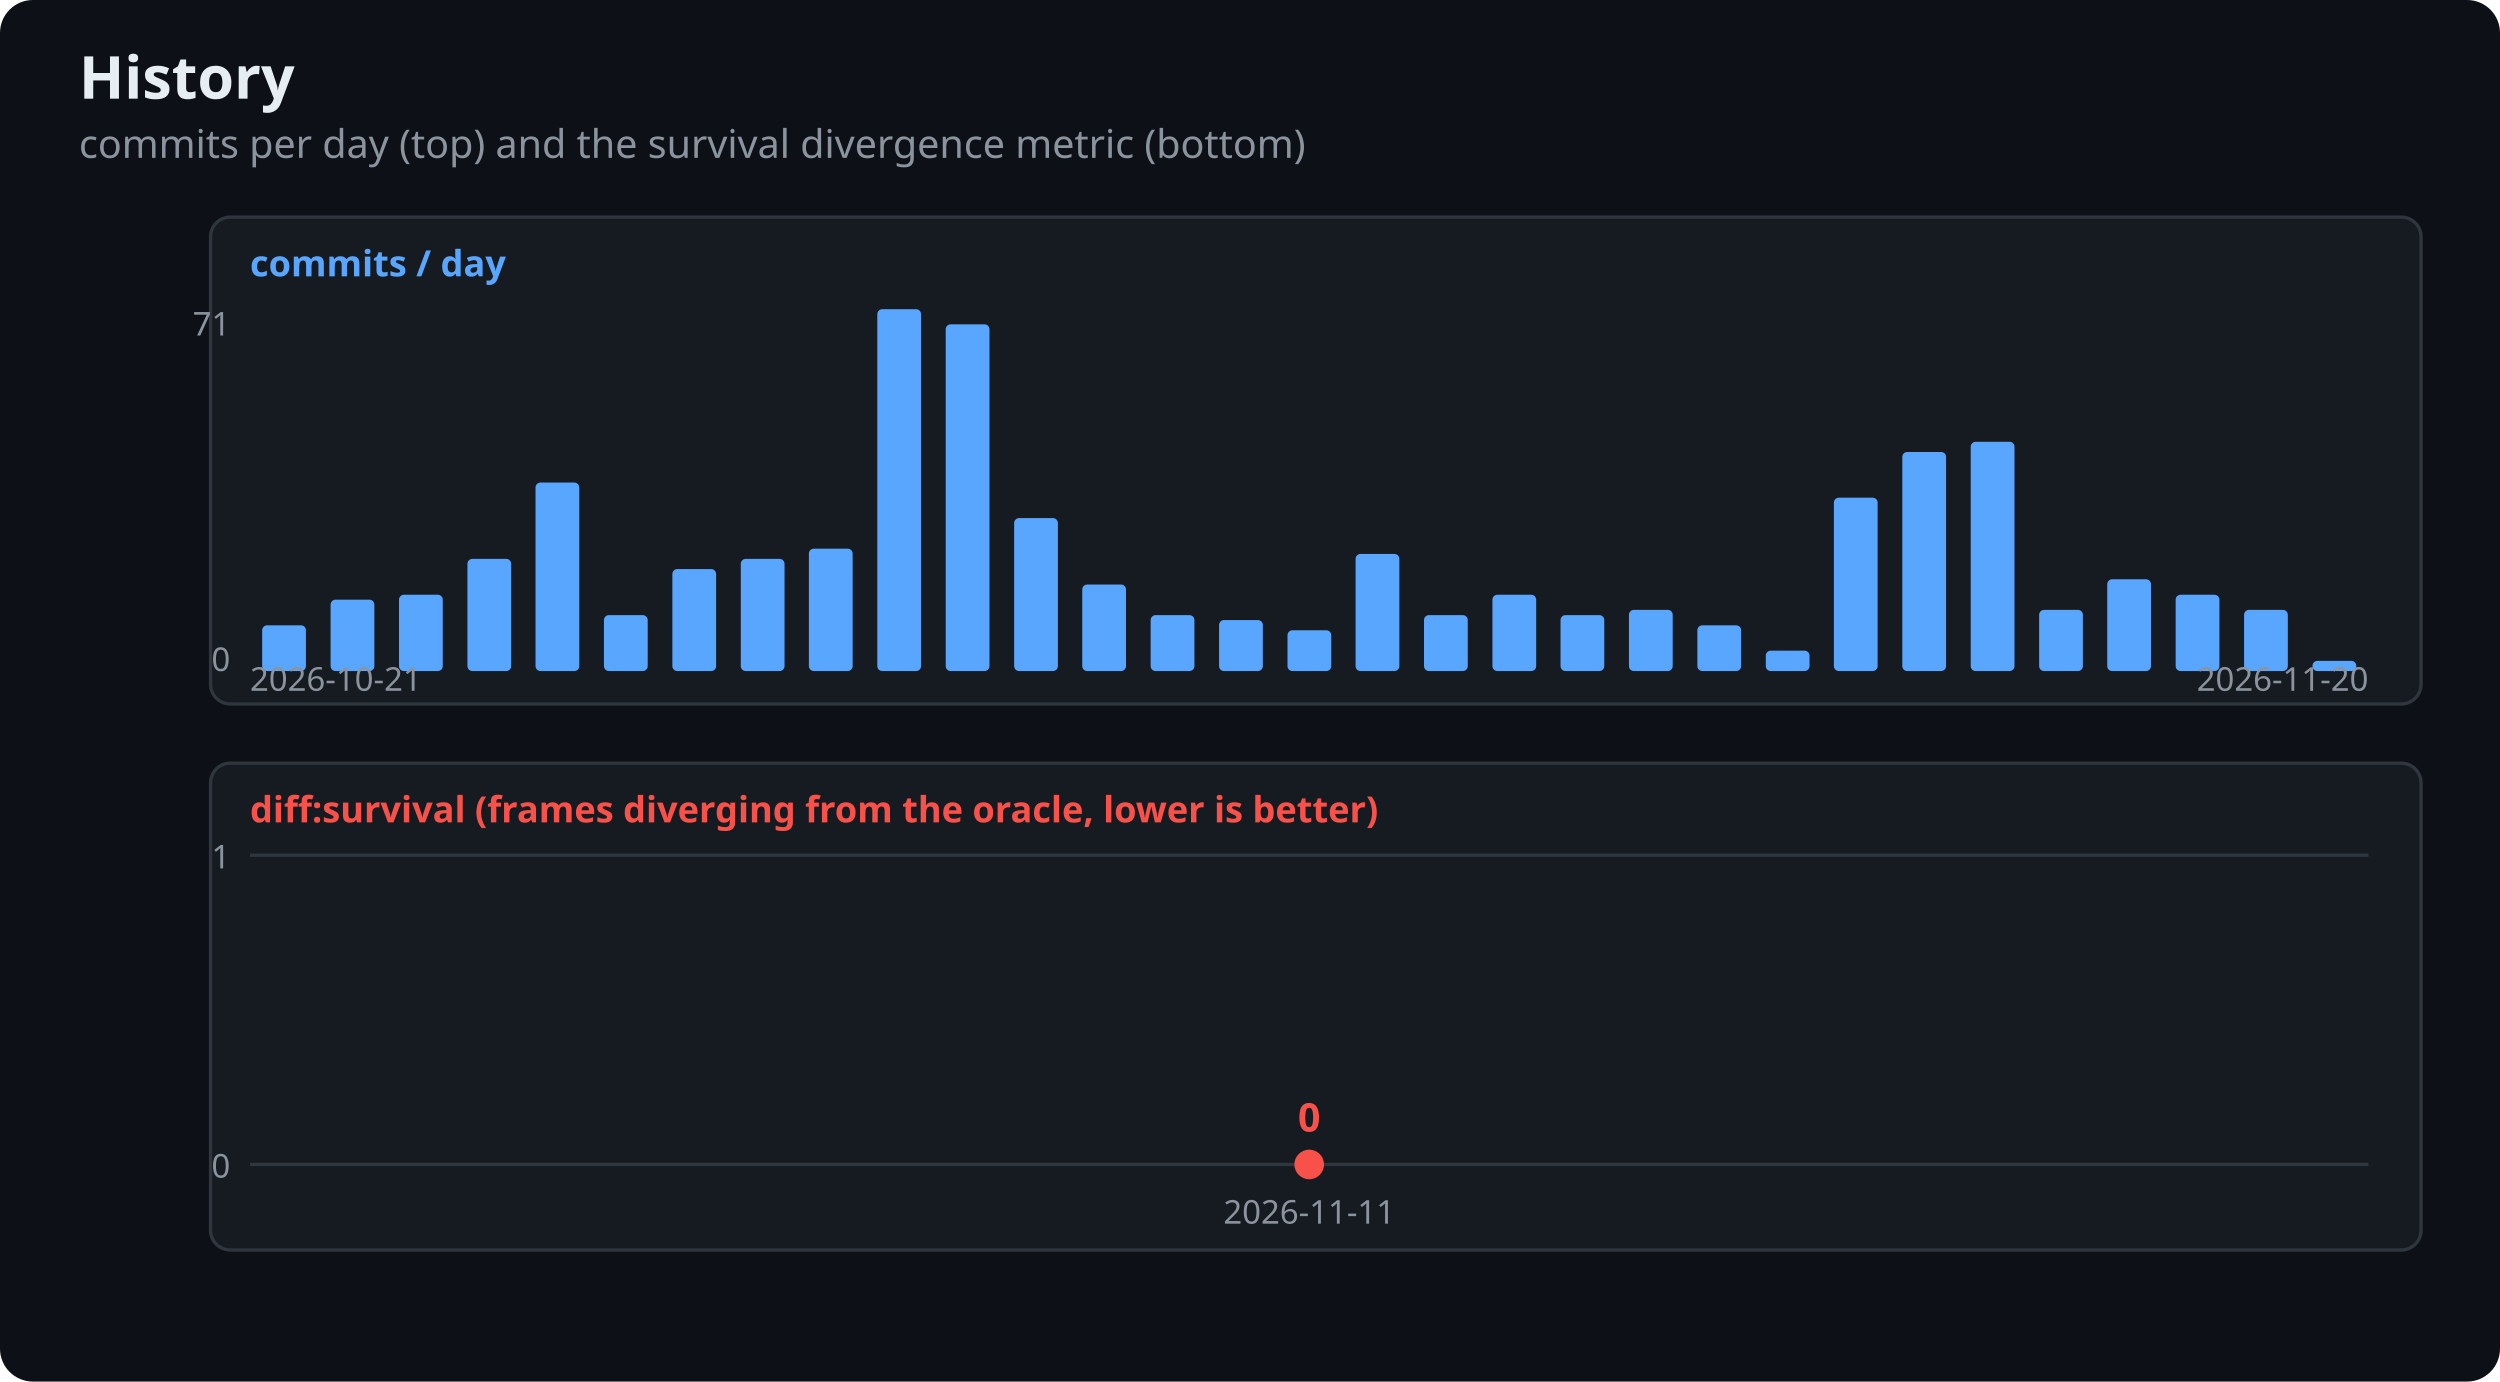
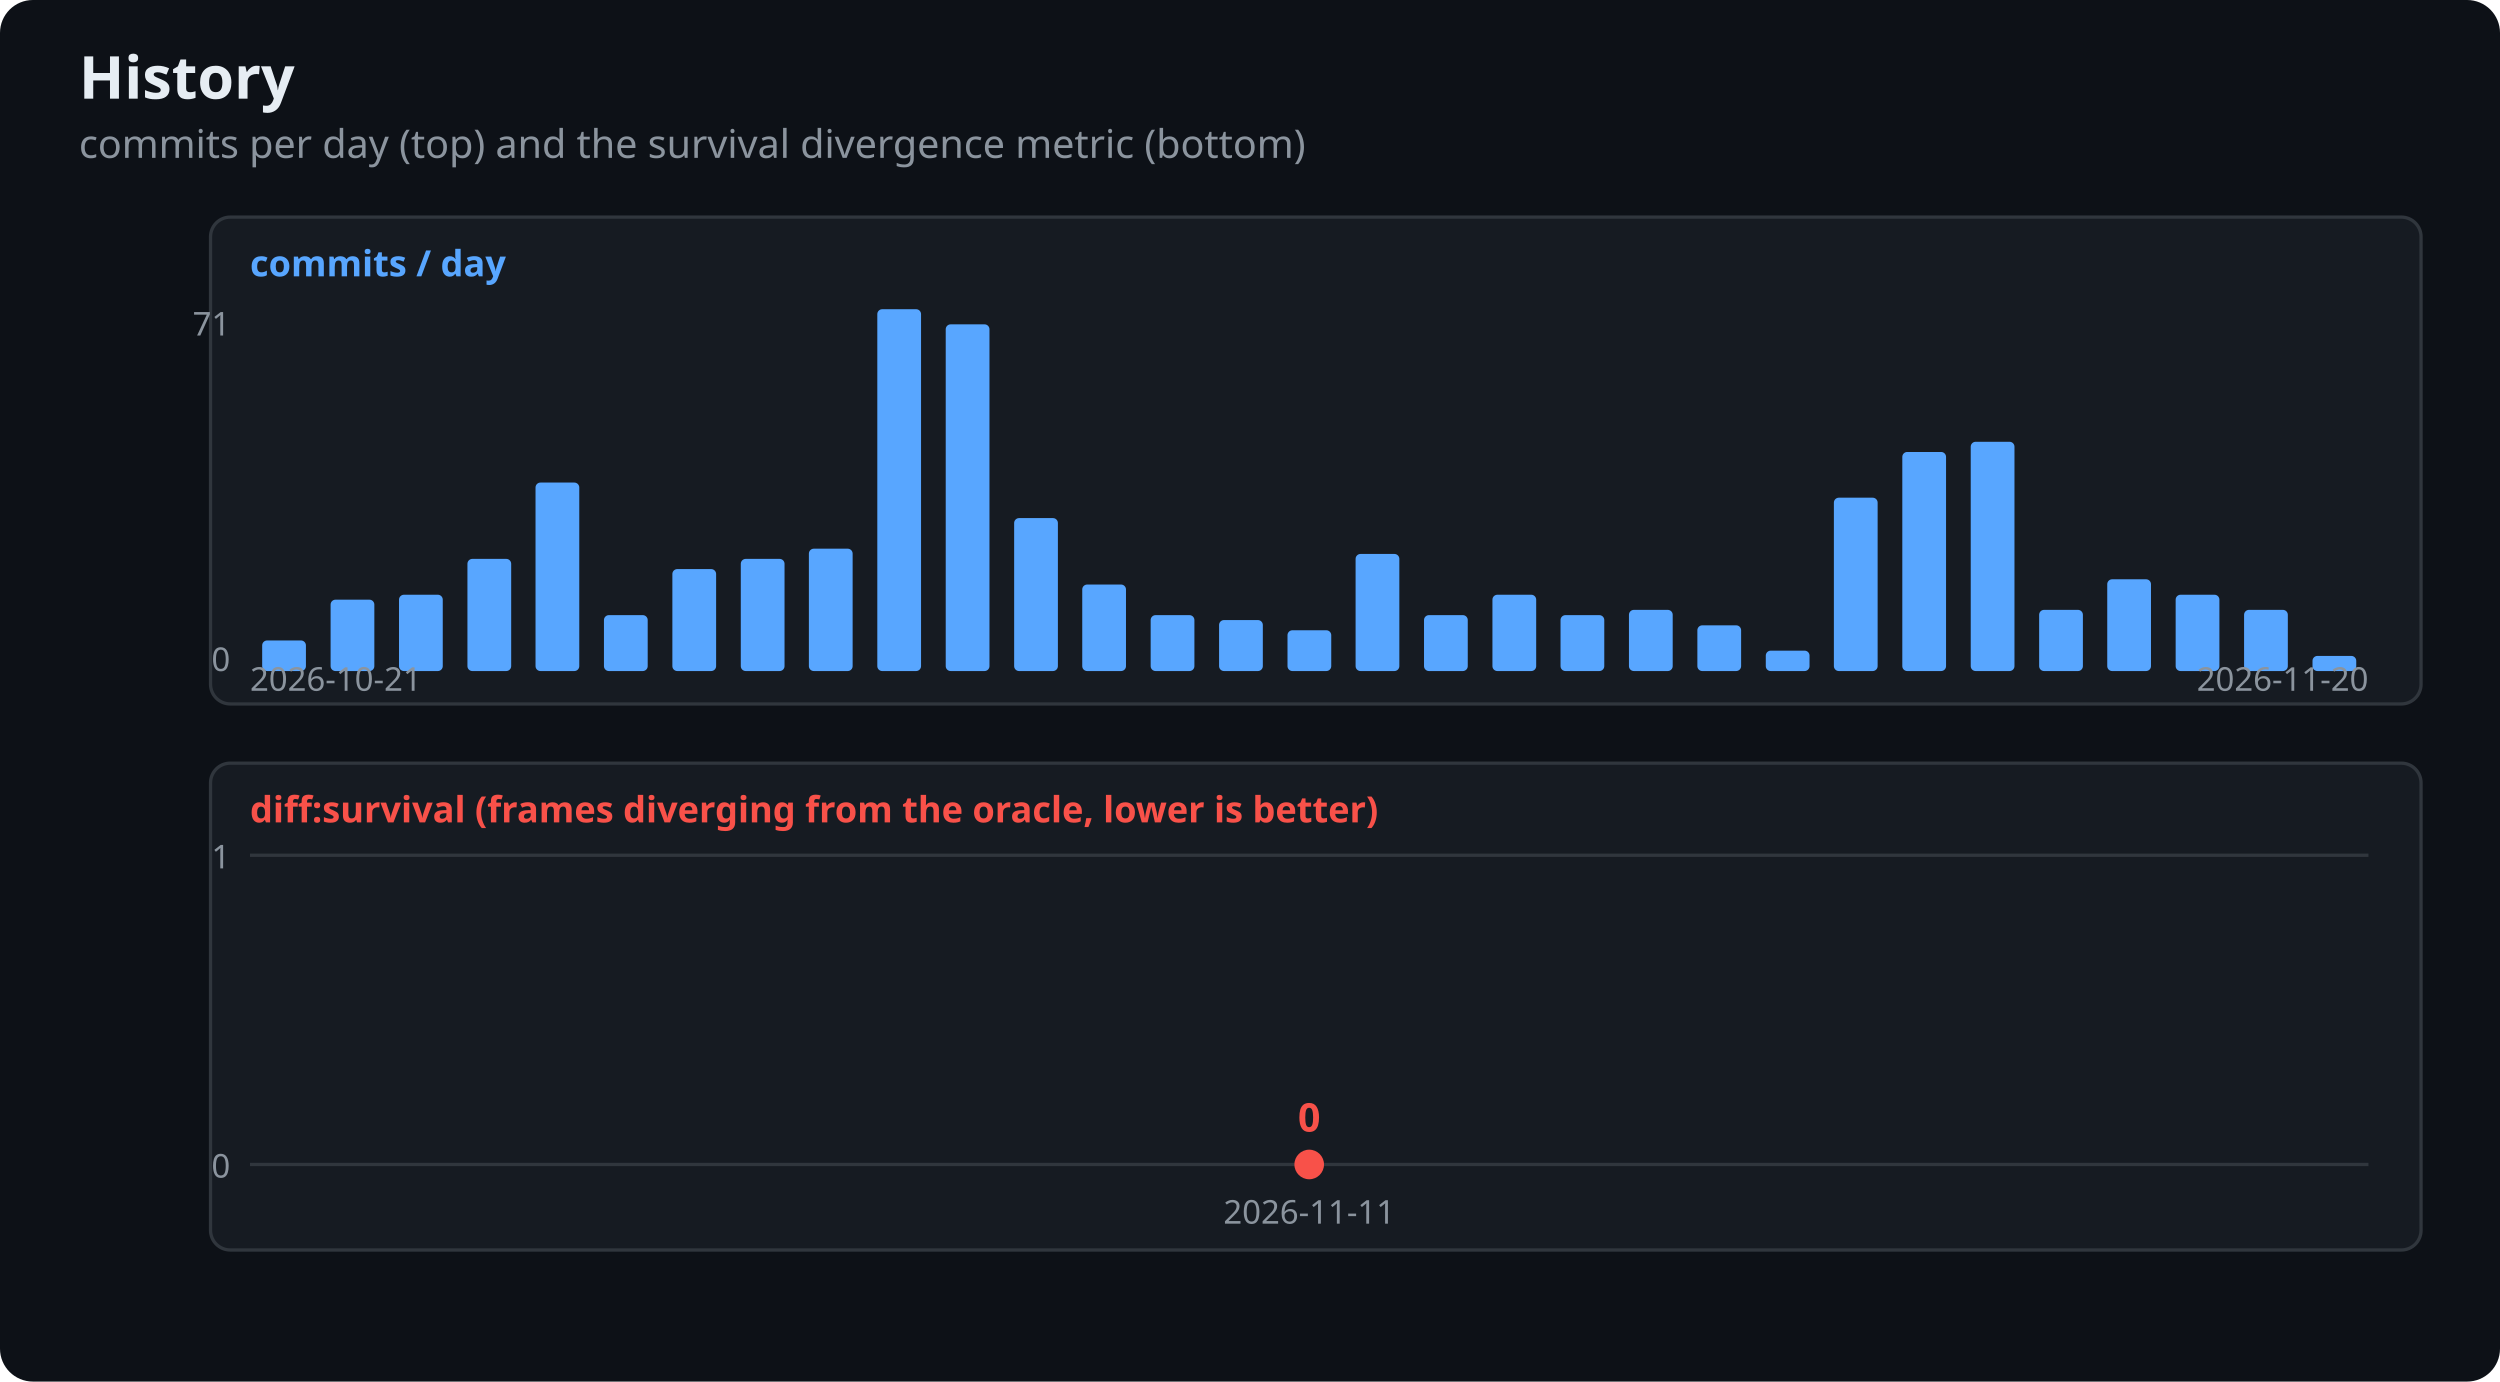
<svg xmlns="http://www.w3.org/2000/svg" width="760" height="420" viewBox="0 0 760 420" font-family="Segoe UI,Ubuntu,sans-serif">
  <rect width="760" height="420" rx="10" fill="#0d1117" />
  <text x="24" y="30" fill="#e6edf3" font-size="18" font-weight="600">History</text>
  <text x="24" y="48" fill="#8b949e" font-size="12">commits per day (top) and the survival divergence metric (bottom)</text>
  <rect x="64" y="66" width="672" height="148" fill="#161b22" stroke="#30363d" rx="6" />
  <text x="76" y="84" fill="#58a6ff" font-size="11" font-weight="600">commits / day</text>
-   <rect x="79.7" y="190.1" width="13.3" height="13.9" fill="#58a6ff" rx="1.5" />
+   <rect x="79.7" y="194.7" width="13.3" height="9.3" fill="#58a6ff" rx="1.5" />
  <rect x="100.5" y="182.3" width="13.3" height="21.7" fill="#58a6ff" rx="1.5" />
  <rect x="121.3" y="180.8" width="13.3" height="23.2" fill="#58a6ff" rx="1.5" />
  <rect x="142.1" y="169.9" width="13.3" height="34.1" fill="#58a6ff" rx="1.5" />
  <rect x="162.8" y="146.7" width="13.3" height="57.3" fill="#58a6ff" rx="1.5" />
  <rect x="183.6" y="187.0" width="13.3" height="17.0" fill="#58a6ff" rx="1.5" />
  <rect x="204.4" y="173.0" width="13.3" height="31.0" fill="#58a6ff" rx="1.5" />
  <rect x="225.2" y="169.9" width="13.3" height="34.1" fill="#58a6ff" rx="1.5" />
  <rect x="245.9" y="166.8" width="13.3" height="37.2" fill="#58a6ff" rx="1.5" />
  <rect x="266.7" y="94.0" width="13.3" height="110.0" fill="#58a6ff" rx="1.5" />
  <rect x="287.5" y="98.6" width="13.3" height="105.4" fill="#58a6ff" rx="1.5" />
  <rect x="308.3" y="157.5" width="13.3" height="46.5" fill="#58a6ff" rx="1.5" />
  <rect x="329.0" y="177.7" width="13.3" height="26.3" fill="#58a6ff" rx="1.5" />
  <rect x="349.8" y="187.0" width="13.3" height="17.0" fill="#58a6ff" rx="1.5" />
  <rect x="370.6" y="188.5" width="13.3" height="15.5" fill="#58a6ff" rx="1.5" />
  <rect x="391.4" y="191.6" width="13.3" height="12.4" fill="#58a6ff" rx="1.5" />
  <rect x="412.1" y="168.4" width="13.3" height="35.6" fill="#58a6ff" rx="1.5" />
  <rect x="432.9" y="187.0" width="13.3" height="17.0" fill="#58a6ff" rx="1.5" />
  <rect x="453.7" y="180.8" width="13.3" height="23.2" fill="#58a6ff" rx="1.5" />
  <rect x="474.4" y="187.0" width="13.3" height="17.0" fill="#58a6ff" rx="1.5" />
  <rect x="495.2" y="185.4" width="13.3" height="18.6" fill="#58a6ff" rx="1.5" />
  <rect x="516.0" y="190.1" width="13.3" height="13.9" fill="#58a6ff" rx="1.5" />
  <rect x="536.8" y="197.8" width="13.3" height="6.2" fill="#58a6ff" rx="1.5" />
  <rect x="557.5" y="151.3" width="13.3" height="52.7" fill="#58a6ff" rx="1.5" />
  <rect x="578.3" y="137.4" width="13.3" height="66.6" fill="#58a6ff" rx="1.5" />
  <rect x="599.1" y="134.3" width="13.3" height="69.7" fill="#58a6ff" rx="1.5" />
  <rect x="619.9" y="185.4" width="13.3" height="18.6" fill="#58a6ff" rx="1.5" />
  <rect x="640.6" y="176.1" width="13.3" height="27.9" fill="#58a6ff" rx="1.5" />
  <rect x="661.4" y="180.8" width="13.3" height="23.2" fill="#58a6ff" rx="1.5" />
  <rect x="682.2" y="185.4" width="13.3" height="18.6" fill="#58a6ff" rx="1.5" />
-   <rect x="703.0" y="200.9" width="13.3" height="3.1" fill="#58a6ff" rx="1.5" />
+   <rect x="703.0" y="199.4" width="13.3" height="4.6" fill="#58a6ff" rx="1.5" />
  <text x="70" y="102" fill="#8b949e" font-size="10" text-anchor="end">71</text>
  <text x="70" y="204" fill="#8b949e" font-size="10" text-anchor="end">0</text>
  <text x="76" y="210" fill="#8b949e" font-size="10">2026-10-21</text>
  <text x="720" y="210" fill="#8b949e" font-size="10" text-anchor="end">2026-11-20</text>
  <rect x="64" y="232" width="672" height="148" fill="#161b22" stroke="#30363d" rx="6" />
  <text x="76" y="250" fill="#f85149" font-size="11" font-weight="600">diff:survival (frames diverging from the oracle, lower is better)</text>
  <line x1="76" y1="354.0" x2="720" y2="354.0" stroke="#30363d" stroke-width="1" />
  <text x="70" y="358.0" fill="#8b949e" font-size="10" text-anchor="end">0</text>
  <line x1="76" y1="260.0" x2="720" y2="260.0" stroke="#30363d" stroke-width="1" />
  <text x="70" y="264.0" fill="#8b949e" font-size="10" text-anchor="end">1</text>
  <circle cx="398.0" cy="354.0" r="4.5" fill="#f85149" />
  <text x="398.0" y="344.0" fill="#f85149" font-size="12" font-weight="600" text-anchor="middle">0</text>
  <text x="398.0" y="372" fill="#8b949e" font-size="10" text-anchor="middle">2026-11-11</text>
</svg>
